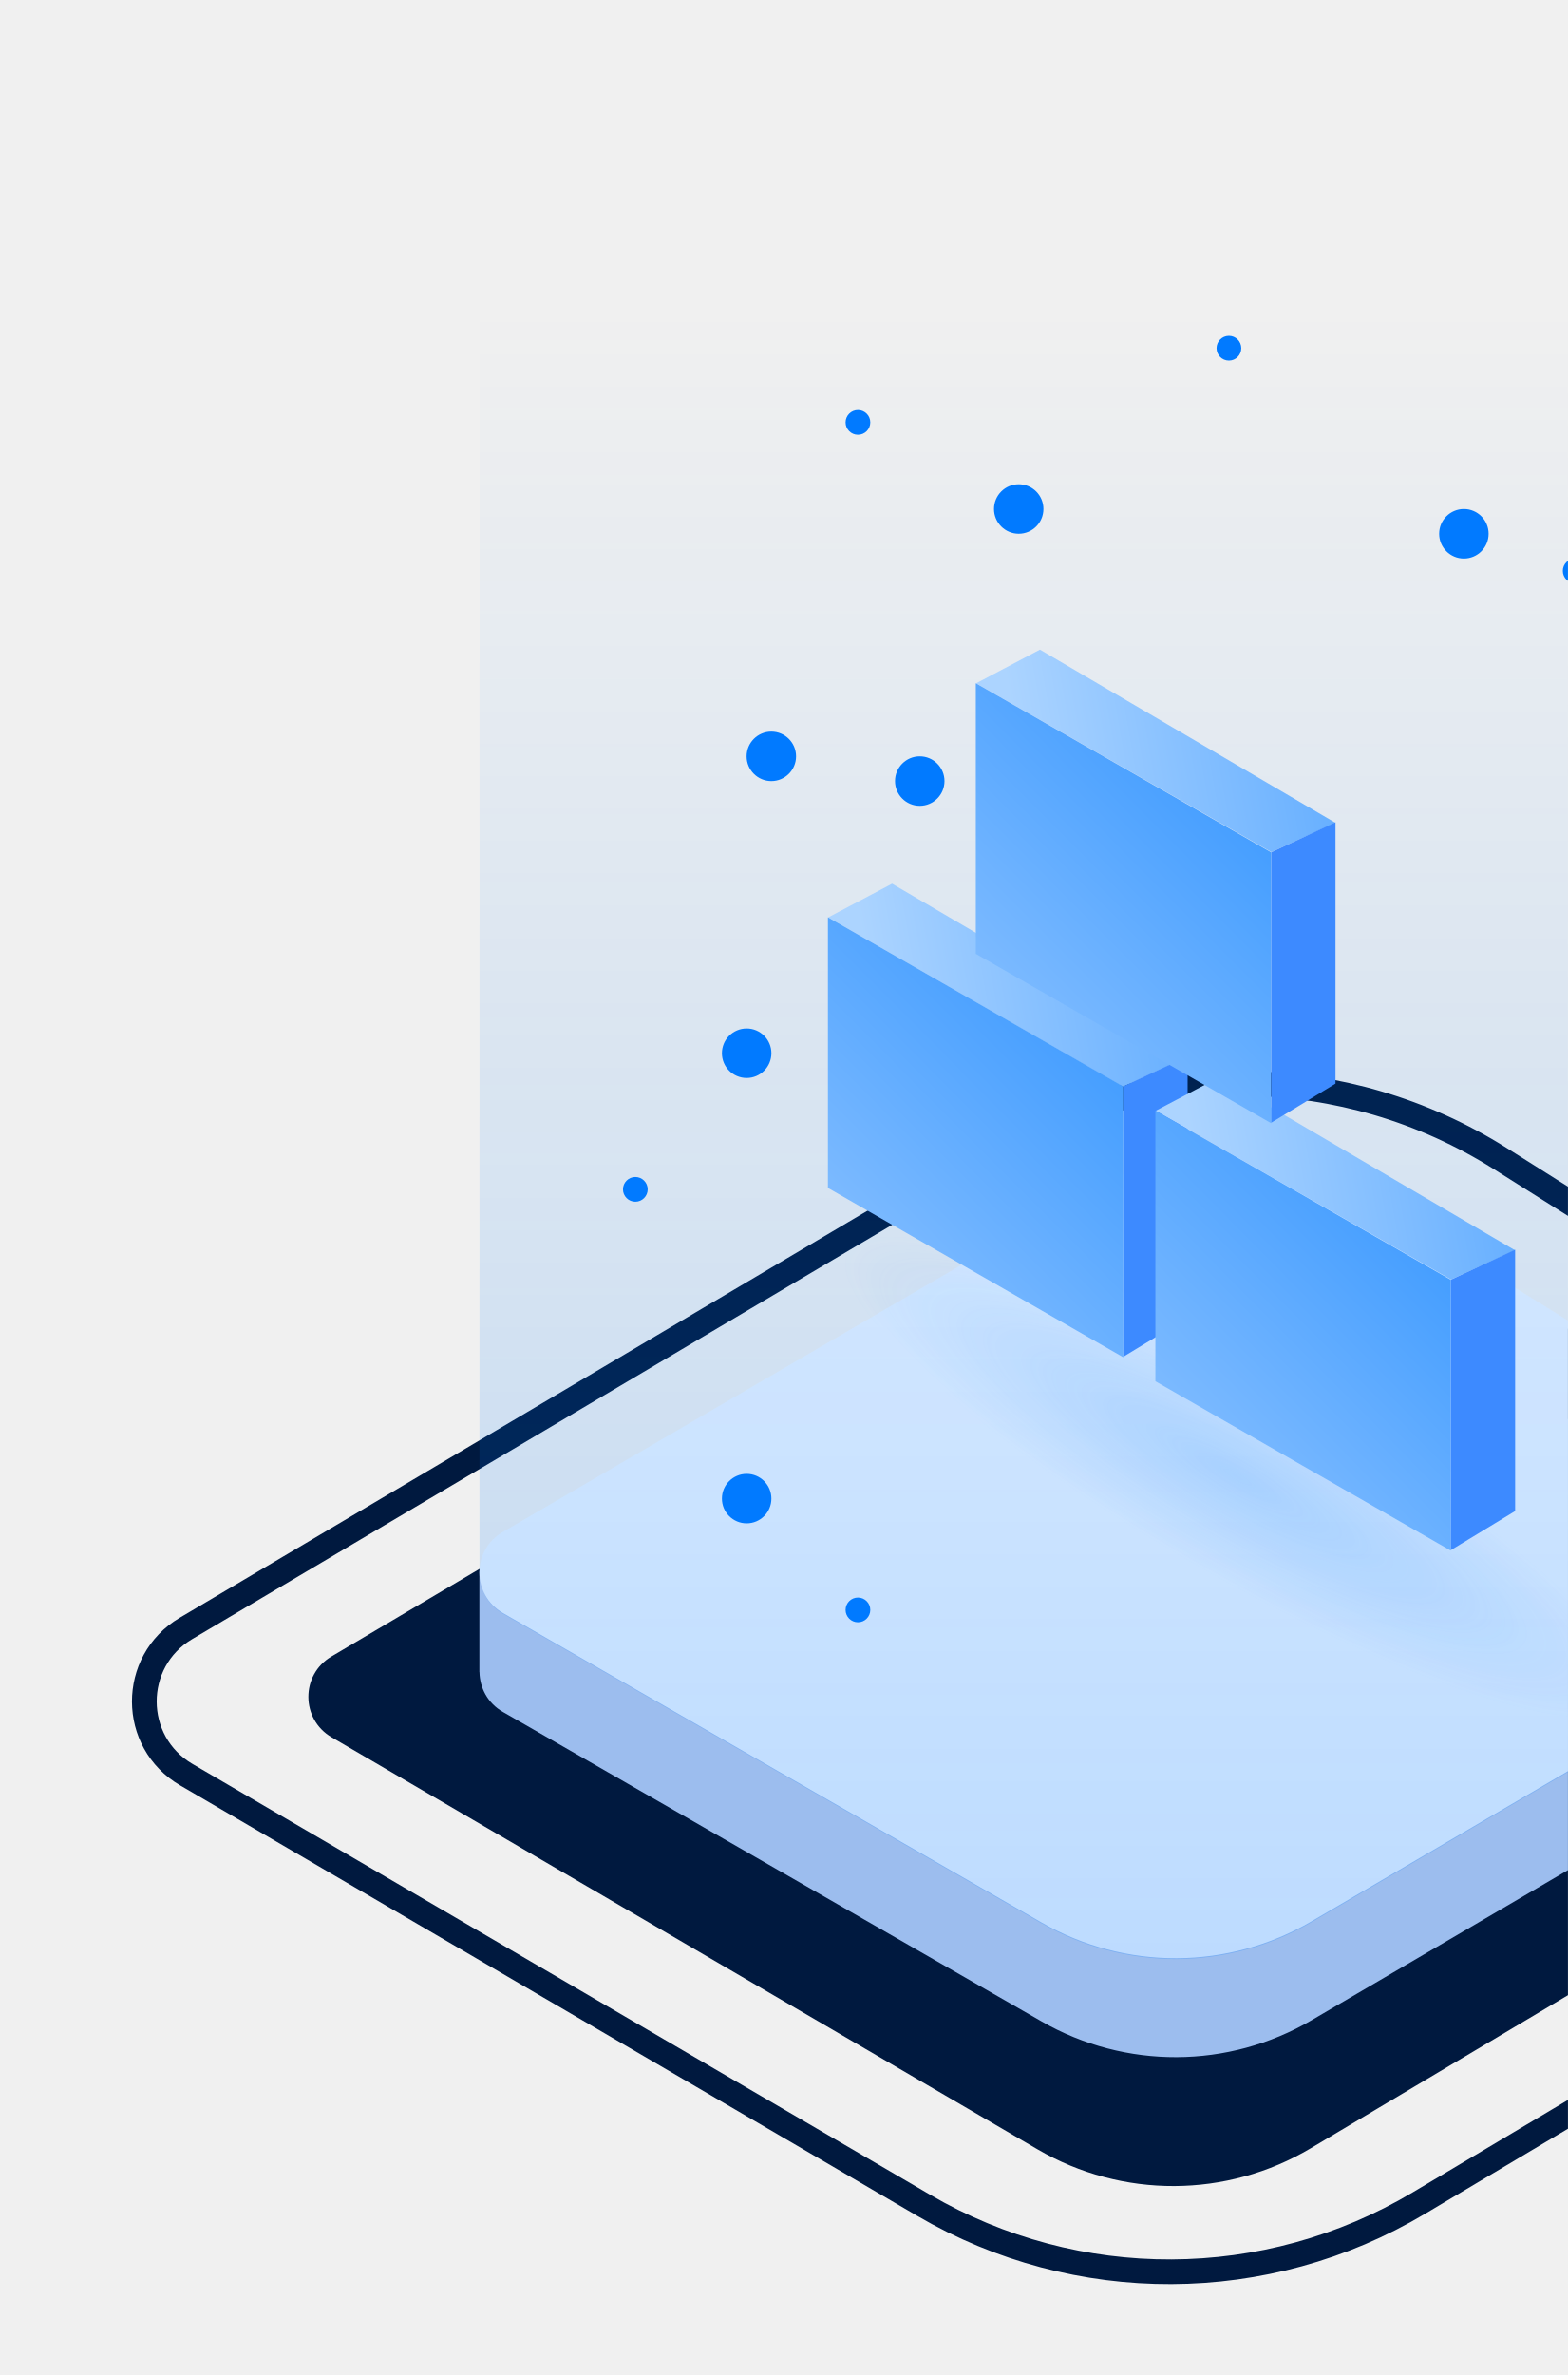
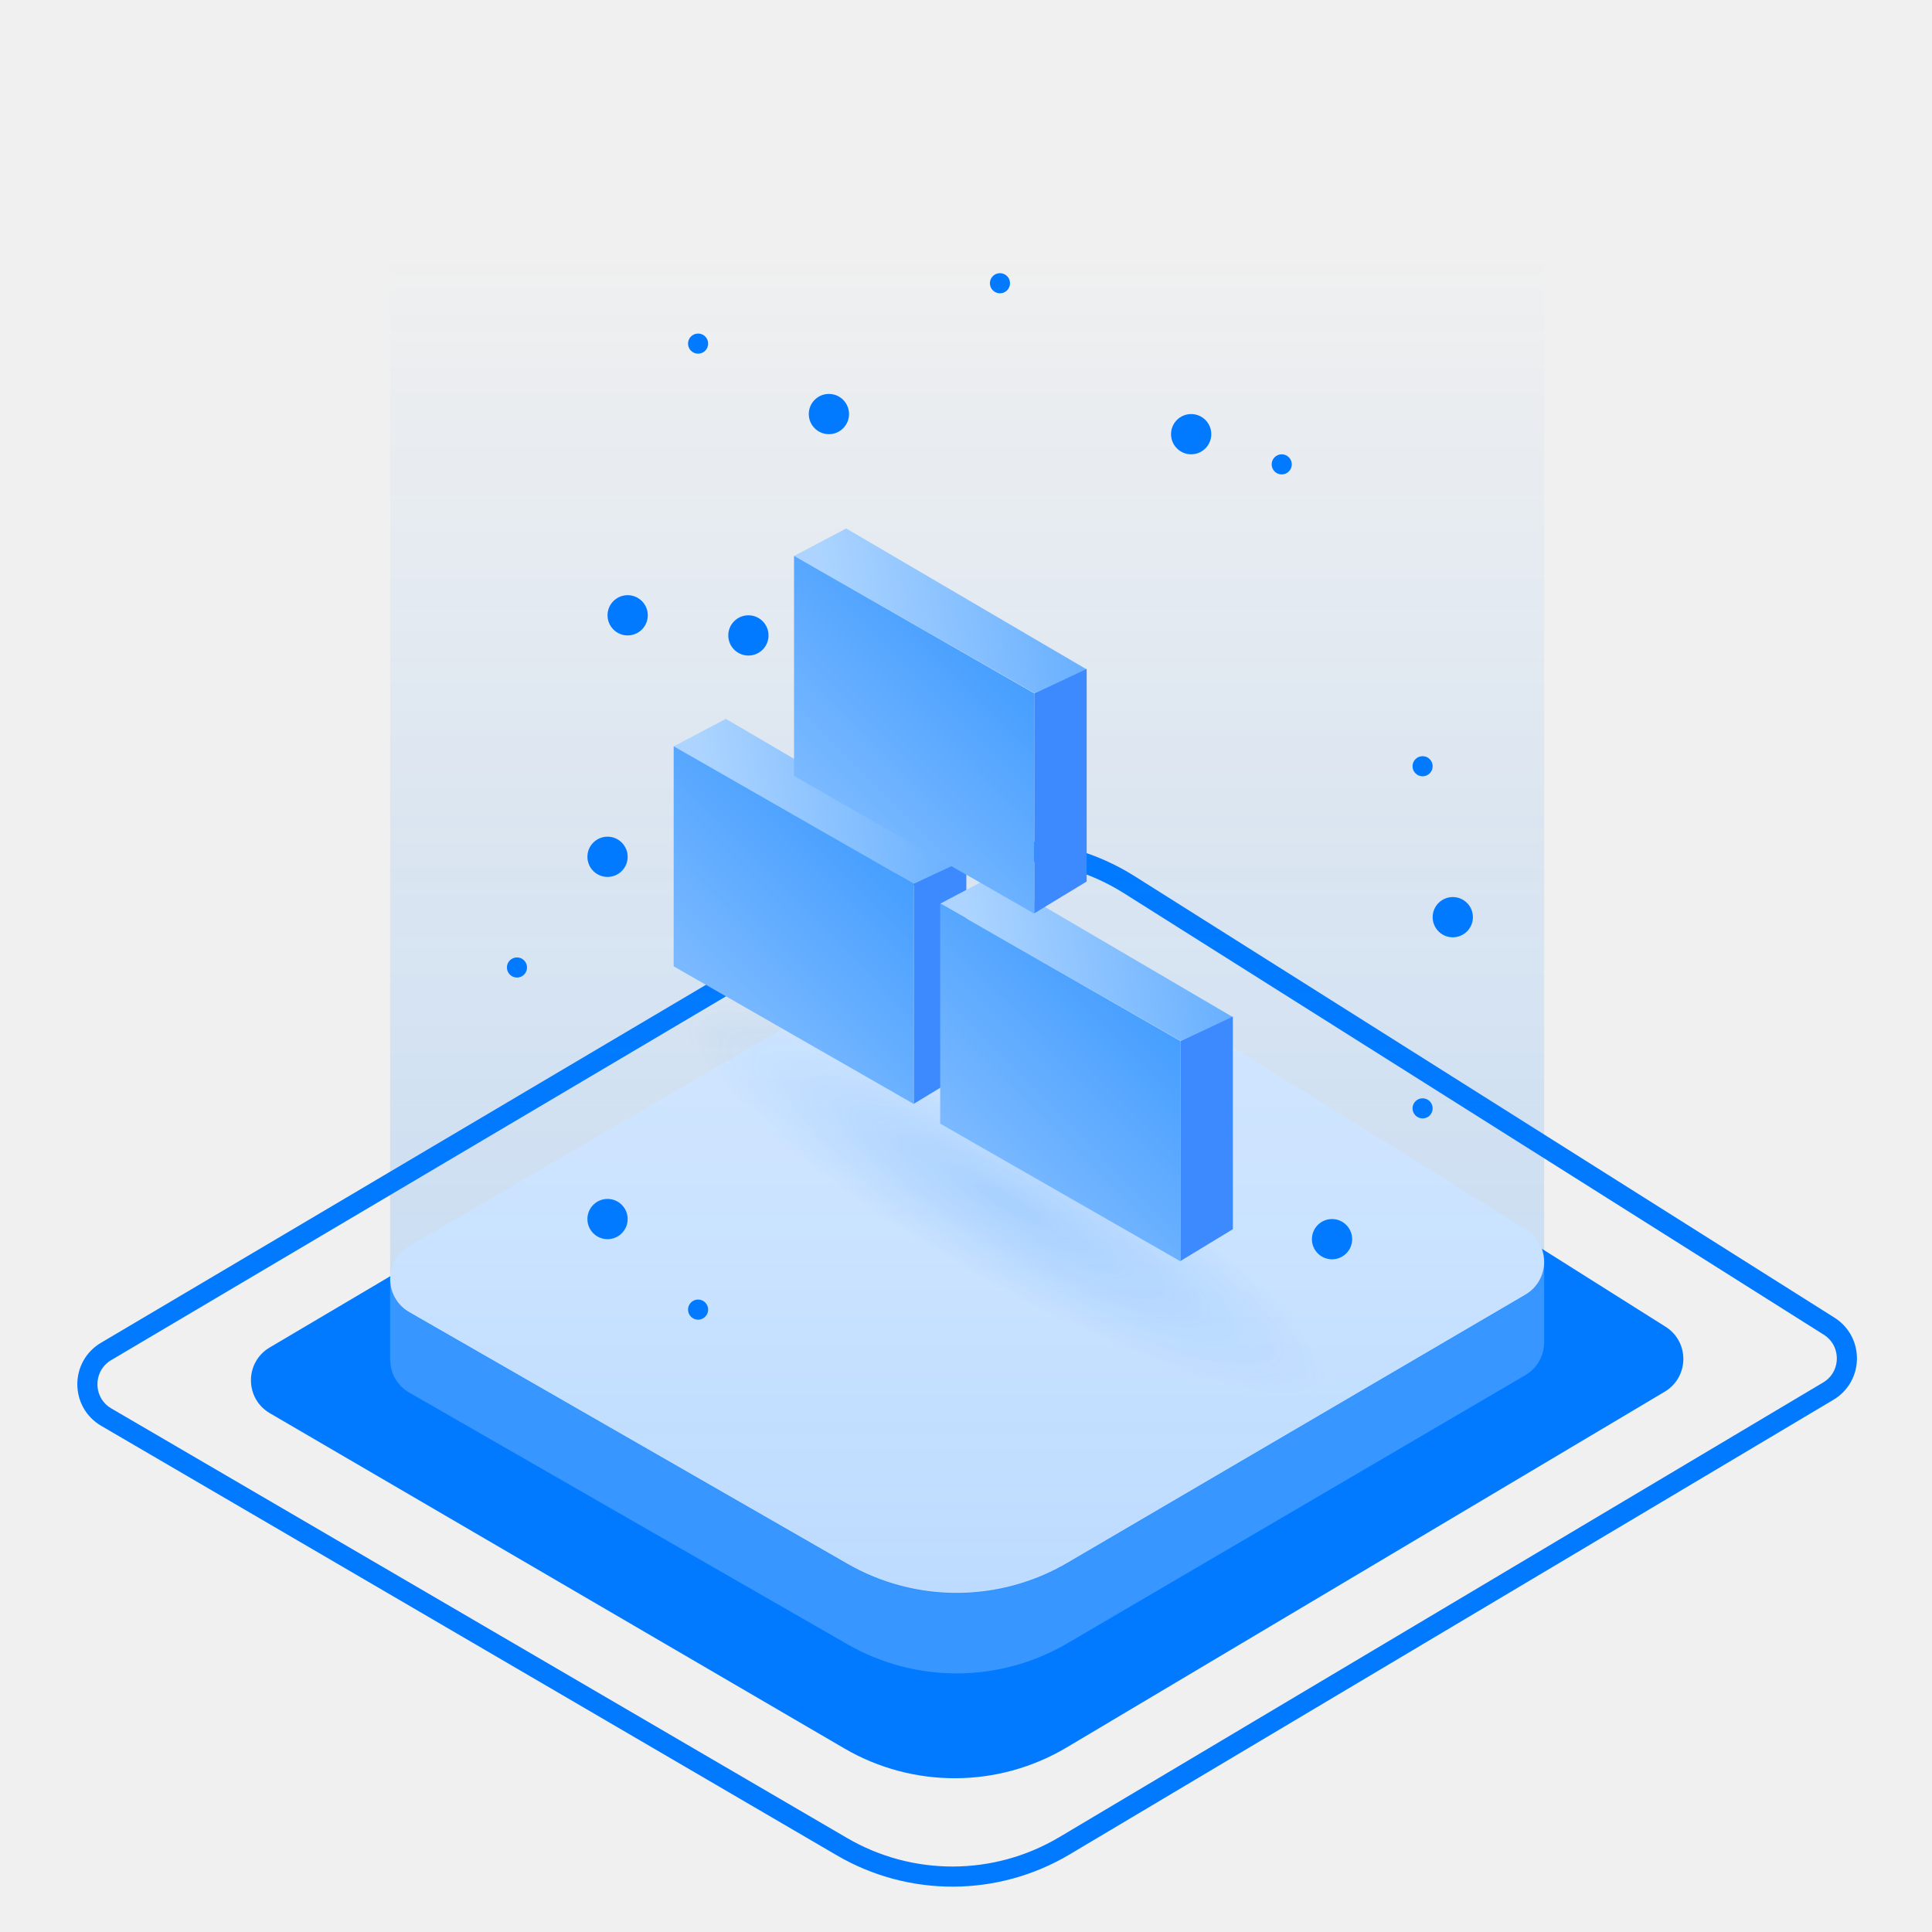
- <svg xmlns="http://www.w3.org/2000/svg" width="35" height="53" viewBox="0 0 35 53" fill="none">
-   <g clip-path="url(#clip0_1795_29451)">
-     <path d="M20.616 49.211L4.16 39.603C2.913 38.875 2.908 37.075 4.15 36.34L22.142 25.694C25.656 23.615 30.038 23.677 33.491 25.855L49.006 35.643C50.202 36.397 50.179 38.147 48.965 38.87L31.671 49.164C28.268 51.19 24.035 51.208 20.616 49.211Z" stroke="#00193F" stroke-width="0.552" />
-     <path d="M23.161 47.964L7.402 38.768C6.713 38.366 6.71 37.372 7.397 36.966L24.464 26.874C26.403 25.727 28.821 25.762 30.727 26.963L45.69 36.396C46.35 36.812 46.338 37.779 45.667 38.178L29.261 47.938C27.384 49.055 25.048 49.065 23.161 47.964Z" fill="#00193F" />
-     <path fill-rule="evenodd" clip-rule="evenodd" d="M11.228 38.204L23.248 45.108C25.117 46.182 27.418 46.172 29.277 45.083L41.842 37.726C42.175 37.531 42.348 37.197 42.358 36.858L42.36 36.858V34.634L39.821 34.667L30.485 28.874C28.596 27.702 26.215 27.668 24.294 28.786L13.594 35.014L10.701 35.053V37.314L10.703 37.314C10.709 37.661 10.883 38.007 11.228 38.204Z" fill="#9CBDEE" />
-     <path d="M23.248 42.9L11.227 35.996C10.53 35.596 10.527 34.591 11.222 34.187L24.293 26.578C26.214 25.46 28.596 25.493 30.484 26.666L41.864 33.728C42.533 34.142 42.521 35.12 41.842 35.517L29.277 42.875C27.417 43.964 25.116 43.974 23.248 42.9Z" fill="#ECF4FF" />
-     <ellipse opacity="0.67" cx="27.623" cy="32.957" rx="10.074" ry="2.179" transform="rotate(30 27.6227 32.9573)" fill="url(#paint0_radial_1795_29451)" />
-     <path opacity="0.2" d="M11.23 36.015L23.25 42.92C25.119 43.993 27.42 43.983 29.279 42.894L41.844 35.537C42.177 35.342 42.35 35.008 42.361 34.669L42.362 34.669V32.445V6.833L10.706 6.833L10.703 32.864V35.125L10.706 35.125C10.711 35.472 10.886 35.818 11.23 36.015Z" fill="url(#paint1_linear_1795_29451)" />
-     <circle cx="16.667" cy="33.442" r="0.552" fill="#017AFF" />
-     <circle cx="16.667" cy="23.504" r="0.552" fill="#017AFF" />
-     <circle cx="20.531" cy="17.431" r="0.552" fill="#017AFF" />
-     <circle cx="17.218" cy="16.879" r="0.552" fill="#017AFF" />
-     <circle cx="22.74" cy="11.358" r="0.552" fill="#017AFF" />
-     <circle cx="32.677" cy="11.911" r="0.552" fill="#017AFF" />
-     <circle cx="20.255" cy="22.124" r="0.276" fill="#017AFF" />
-     <circle cx="27.432" cy="7.77" r="0.276" fill="#017AFF" />
-     <circle cx="19.151" cy="9.426" r="0.276" fill="#017AFF" />
-     <circle cx="35.161" cy="12.739" r="0.276" fill="#017AFF" />
-     <circle cx="14.182" cy="26.541" r="0.276" fill="#017AFF" />
-     <circle cx="19.151" cy="35.926" r="0.276" fill="#017AFF" />
-     <path d="M19.913 19.721L26.506 23.584L25.068 24.251L18.487 20.473L19.913 19.721Z" fill="url(#paint2_linear_1795_29451)" />
-     <path d="M18.481 20.471L25.074 24.246L25.074 30.288L18.481 26.509L18.481 20.471Z" fill="url(#paint3_linear_1795_29451)" />
-     <path d="M26.51 23.573L25.076 24.243V30.276L26.51 29.406V23.573Z" fill="#3D8AFF" />
-     <path d="M27.224 24.035L33.816 27.899L32.39 28.553L25.797 24.787L27.224 24.035Z" fill="url(#paint4_linear_1795_29451)" />
-     <path d="M25.791 24.785L32.385 28.56L32.385 34.603L25.791 30.824L25.791 24.785Z" fill="url(#paint5_linear_1795_29451)" />
-     <path d="M33.821 27.887L32.387 28.557V34.591L33.821 33.72V27.887Z" fill="#3D8AFF" />
-     <path d="M23.214 14.497L29.807 18.361L28.38 19.016L21.788 15.249L23.214 14.497Z" fill="url(#paint6_linear_1795_29451)" />
-     <path d="M21.782 15.247L28.375 19.022L28.375 25.065L21.782 21.286L21.782 15.247Z" fill="url(#paint7_linear_1795_29451)" />
-     <path d="M29.811 18.35L28.377 19.02V25.053L29.811 24.182V18.35Z" fill="#3D8AFF" />
+ <svg xmlns="http://www.w3.org/2000/svg" width="96" height="96" viewBox="0 0 96 96" fill="none">
+   <path d="M41.84 91.762L5.281 70.417C4.034 69.689 4.029 67.888 5.271 67.153L44.752 43.792C48.266 41.713 52.648 41.775 56.102 43.953L90.888 65.897C92.083 66.651 92.061 68.402 90.846 69.125L52.895 91.715C49.492 93.74 45.259 93.758 41.84 91.762Z" stroke="#017AFF" />
+   <path d="M41.953 86.877L13.408 70.221C12.161 69.493 12.155 67.692 13.399 66.957L44.313 48.677C47.825 46.6 52.205 46.662 55.657 48.838L82.761 65.925C83.957 66.679 83.934 68.43 82.719 69.153L53.002 86.83C49.602 88.853 45.371 88.871 41.953 86.877Z" fill="#017AFF" />
+   <path fill-rule="evenodd" clip-rule="evenodd" d="M20.339 69.2L42.112 81.705C45.497 83.649 49.664 83.632 53.032 81.659L75.791 68.333C76.394 67.98 76.707 67.374 76.727 66.76L76.729 66.76V62.732L72.13 62.793L55.22 52.299C51.799 50.176 47.485 50.115 44.005 52.141L24.626 63.421L19.385 63.491V67.587L19.389 67.586C19.398 68.216 19.715 68.841 20.339 69.2Z" fill="#3796FF" />
+   <path d="M42.111 77.705L20.339 65.2C19.076 64.474 19.071 62.655 20.329 61.922L44.005 48.141C47.485 46.115 51.798 46.176 55.219 48.299L75.832 61.091C77.044 61.843 77.021 63.612 75.791 64.333L53.032 77.659C49.663 79.632 45.496 79.65 42.111 77.705Z" fill="#ECF4FF" />
+   <ellipse opacity="0.67" cx="50.031" cy="59.696" rx="18.247" ry="3.947" transform="rotate(30 50.0306 59.6963)" fill="url(#paint0_radial_3401_56009)" />
+   <path opacity="0.2" d="M20.339 65.236L42.112 77.741C45.497 79.686 49.664 79.668 53.032 77.696L75.791 64.369C76.394 64.016 76.707 63.411 76.727 62.797L76.729 62.797V58.768V12.377L19.389 12.377L19.385 59.527V63.623L19.389 63.623C19.398 64.252 19.715 64.877 20.339 65.236Z" fill="url(#paint1_linear_3401_56009)" />
+   <g class="icon_animate_snow_7">
+     <circle cx="66.188" cy="61.574" r="1" fill="#017AFF" />
+     <circle cx="30.188" cy="60.574" r="1" fill="#017AFF" />
+     <circle cx="30.188" cy="42.574" r="1" fill="#017AFF" />
+     <circle cx="37.188" cy="31.574" r="1" fill="#017AFF" />
+     <circle cx="31.188" cy="30.574" r="1" fill="#017AFF" />
+     <circle cx="41.188" cy="20.574" r="1" fill="#017AFF" />
+     <circle cx="59.188" cy="21.574" r="1" fill="#017AFF" />
+     <circle cx="72.188" cy="45.574" r="1" fill="#017AFF" />
+     <circle cx="70.688" cy="55.074" r="0.5" fill="#017AFF" />
+     <circle cx="36.688" cy="40.074" r="0.5" fill="#017AFF" />
+     <circle cx="49.688" cy="14.074" r="0.5" fill="#017AFF" />
+     <circle cx="34.688" cy="17.074" r="0.5" fill="#017AFF" />
+     <circle cx="63.688" cy="23.074" r="0.5" fill="#017AFF" />
+     <circle cx="70.688" cy="38.074" r="0.5" fill="#017AFF" />
+     <circle cx="25.688" cy="48.074" r="0.5" fill="#017AFF" />
+     <circle cx="34.688" cy="65.074" r="0.5" fill="#017AFF" />
+   </g>
+   <g class="icon_animate_7">
+     <path d="M36.067 35.72L48.009 42.718L45.405 43.927L33.484 37.083L36.067 35.72Z" fill="url(#paint2_linear_3401_56009)" />
+     <path d="M33.475 37.079L45.417 43.917L45.418 54.862L33.475 48.017L33.475 37.079Z" fill="url(#paint3_linear_3401_56009)" />
+     <path d="M48.017 42.698L45.419 43.912V54.84L48.017 53.263V42.698Z" fill="#3D8AFF" />
+     <path d="M49.309 43.535L61.251 50.534L58.667 51.72L46.726 44.898L49.309 43.535Z" fill="url(#paint4_linear_3401_56009)" />
+     <path d="M46.717 44.894L58.66 51.732L58.66 62.677L46.718 55.832L46.717 44.894Z" fill="url(#paint5_linear_3401_56009)" />
+     <path d="M61.26 50.513L58.662 51.727V62.655L61.26 61.078V50.513Z" fill="#3D8AFF" />
+     <path d="M42.047 26.259L53.988 33.257L51.405 34.443L39.463 27.622L42.047 26.259Z" fill="url(#paint6_linear_3401_56009)" />
+     <path d="M39.455 27.618L51.397 34.455L51.397 45.401L39.455 38.555L39.455 27.618Z" fill="url(#paint7_linear_3401_56009)" />
+     <path d="M53.996 33.237L51.398 34.45V45.379L53.996 43.802V33.237Z" fill="#3D8AFF" />
  </g>
  <defs>
-     <radialGradient id="paint0_radial_1795_29451" cx="0" cy="0" r="1" gradientUnits="userSpaceOnUse" gradientTransform="translate(27.6227 32.9573) rotate(90) scale(2.17923 10.0737)">
+     <radialGradient id="paint0_radial_3401_56009" cx="0" cy="0" r="1" gradientUnits="userSpaceOnUse" gradientTransform="translate(50.0306 59.6963) rotate(90) scale(3.94729 18.2466)">
      <stop stop-color="#479FFF" stop-opacity="0.36" />
      <stop offset="1" stop-color="#479FFF" stop-opacity="0" />
    </radialGradient>
-     <linearGradient id="paint1_linear_1795_29451" x1="26.532" y1="6.833" x2="26.532" y2="43.718" gradientUnits="userSpaceOnUse">
+     <linearGradient id="paint1_linear_3401_56009" x1="48.057" y1="12.377" x2="48.057" y2="79.187" gradientUnits="userSpaceOnUse">
      <stop stop-color="#017AFF" stop-opacity="0" />
      <stop offset="1" stop-color="#017AFF" />
    </linearGradient>
-     <linearGradient id="paint2_linear_1795_29451" x1="27.449" y1="19.551" x2="19.268" y2="21.007" gradientUnits="userSpaceOnUse">
+     <linearGradient id="paint2_linear_3401_56009" x1="49.717" y1="35.414" x2="34.898" y2="38.05" gradientUnits="userSpaceOnUse">
      <stop stop-color="#57A7FF" />
      <stop offset="1" stop-color="#ACD4FF" />
    </linearGradient>
-     <linearGradient id="paint3_linear_1795_29451" x1="25.074" y1="22.838" x2="18.898" y2="28.984" gradientUnits="userSpaceOnUse">
+     <linearGradient id="paint3_linear_3401_56009" x1="45.418" y1="41.367" x2="34.232" y2="52.499" gradientUnits="userSpaceOnUse">
      <stop stop-color="#3D9AFF" />
      <stop offset="1" stop-color="#88C0FF" />
    </linearGradient>
-     <linearGradient id="paint4_linear_1795_29451" x1="34.76" y1="23.866" x2="26.578" y2="25.321" gradientUnits="userSpaceOnUse">
+     <linearGradient id="paint4_linear_3401_56009" x1="62.959" y1="43.229" x2="48.141" y2="45.865" gradientUnits="userSpaceOnUse">
      <stop stop-color="#57A7FF" />
      <stop offset="1" stop-color="#ACD4FF" />
    </linearGradient>
-     <linearGradient id="paint5_linear_1795_29451" x1="32.385" y1="27.153" x2="26.209" y2="33.299" gradientUnits="userSpaceOnUse">
+     <linearGradient id="paint5_linear_3401_56009" x1="58.66" y1="49.182" x2="47.474" y2="60.314" gradientUnits="userSpaceOnUse">
      <stop stop-color="#3D9AFF" />
      <stop offset="1" stop-color="#88C0FF" />
    </linearGradient>
-     <linearGradient id="paint6_linear_1795_29451" x1="30.75" y1="14.328" x2="22.569" y2="15.784" gradientUnits="userSpaceOnUse">
+     <linearGradient id="paint6_linear_3401_56009" x1="55.697" y1="25.953" x2="40.878" y2="28.589" gradientUnits="userSpaceOnUse">
      <stop stop-color="#57A7FF" />
      <stop offset="1" stop-color="#ACD4FF" />
    </linearGradient>
-     <linearGradient id="paint7_linear_1795_29451" x1="28.375" y1="17.615" x2="22.199" y2="23.761" gradientUnits="userSpaceOnUse">
+     <linearGradient id="paint7_linear_3401_56009" x1="51.398" y1="31.906" x2="40.211" y2="43.038" gradientUnits="userSpaceOnUse">
      <stop stop-color="#3D9AFF" />
      <stop offset="1" stop-color="#88C0FF" />
    </linearGradient>
-     <clipPath id="clip0_1795_29451">
-       <rect width="35" height="53" fill="white" />
-     </clipPath>
  </defs>
</svg>
